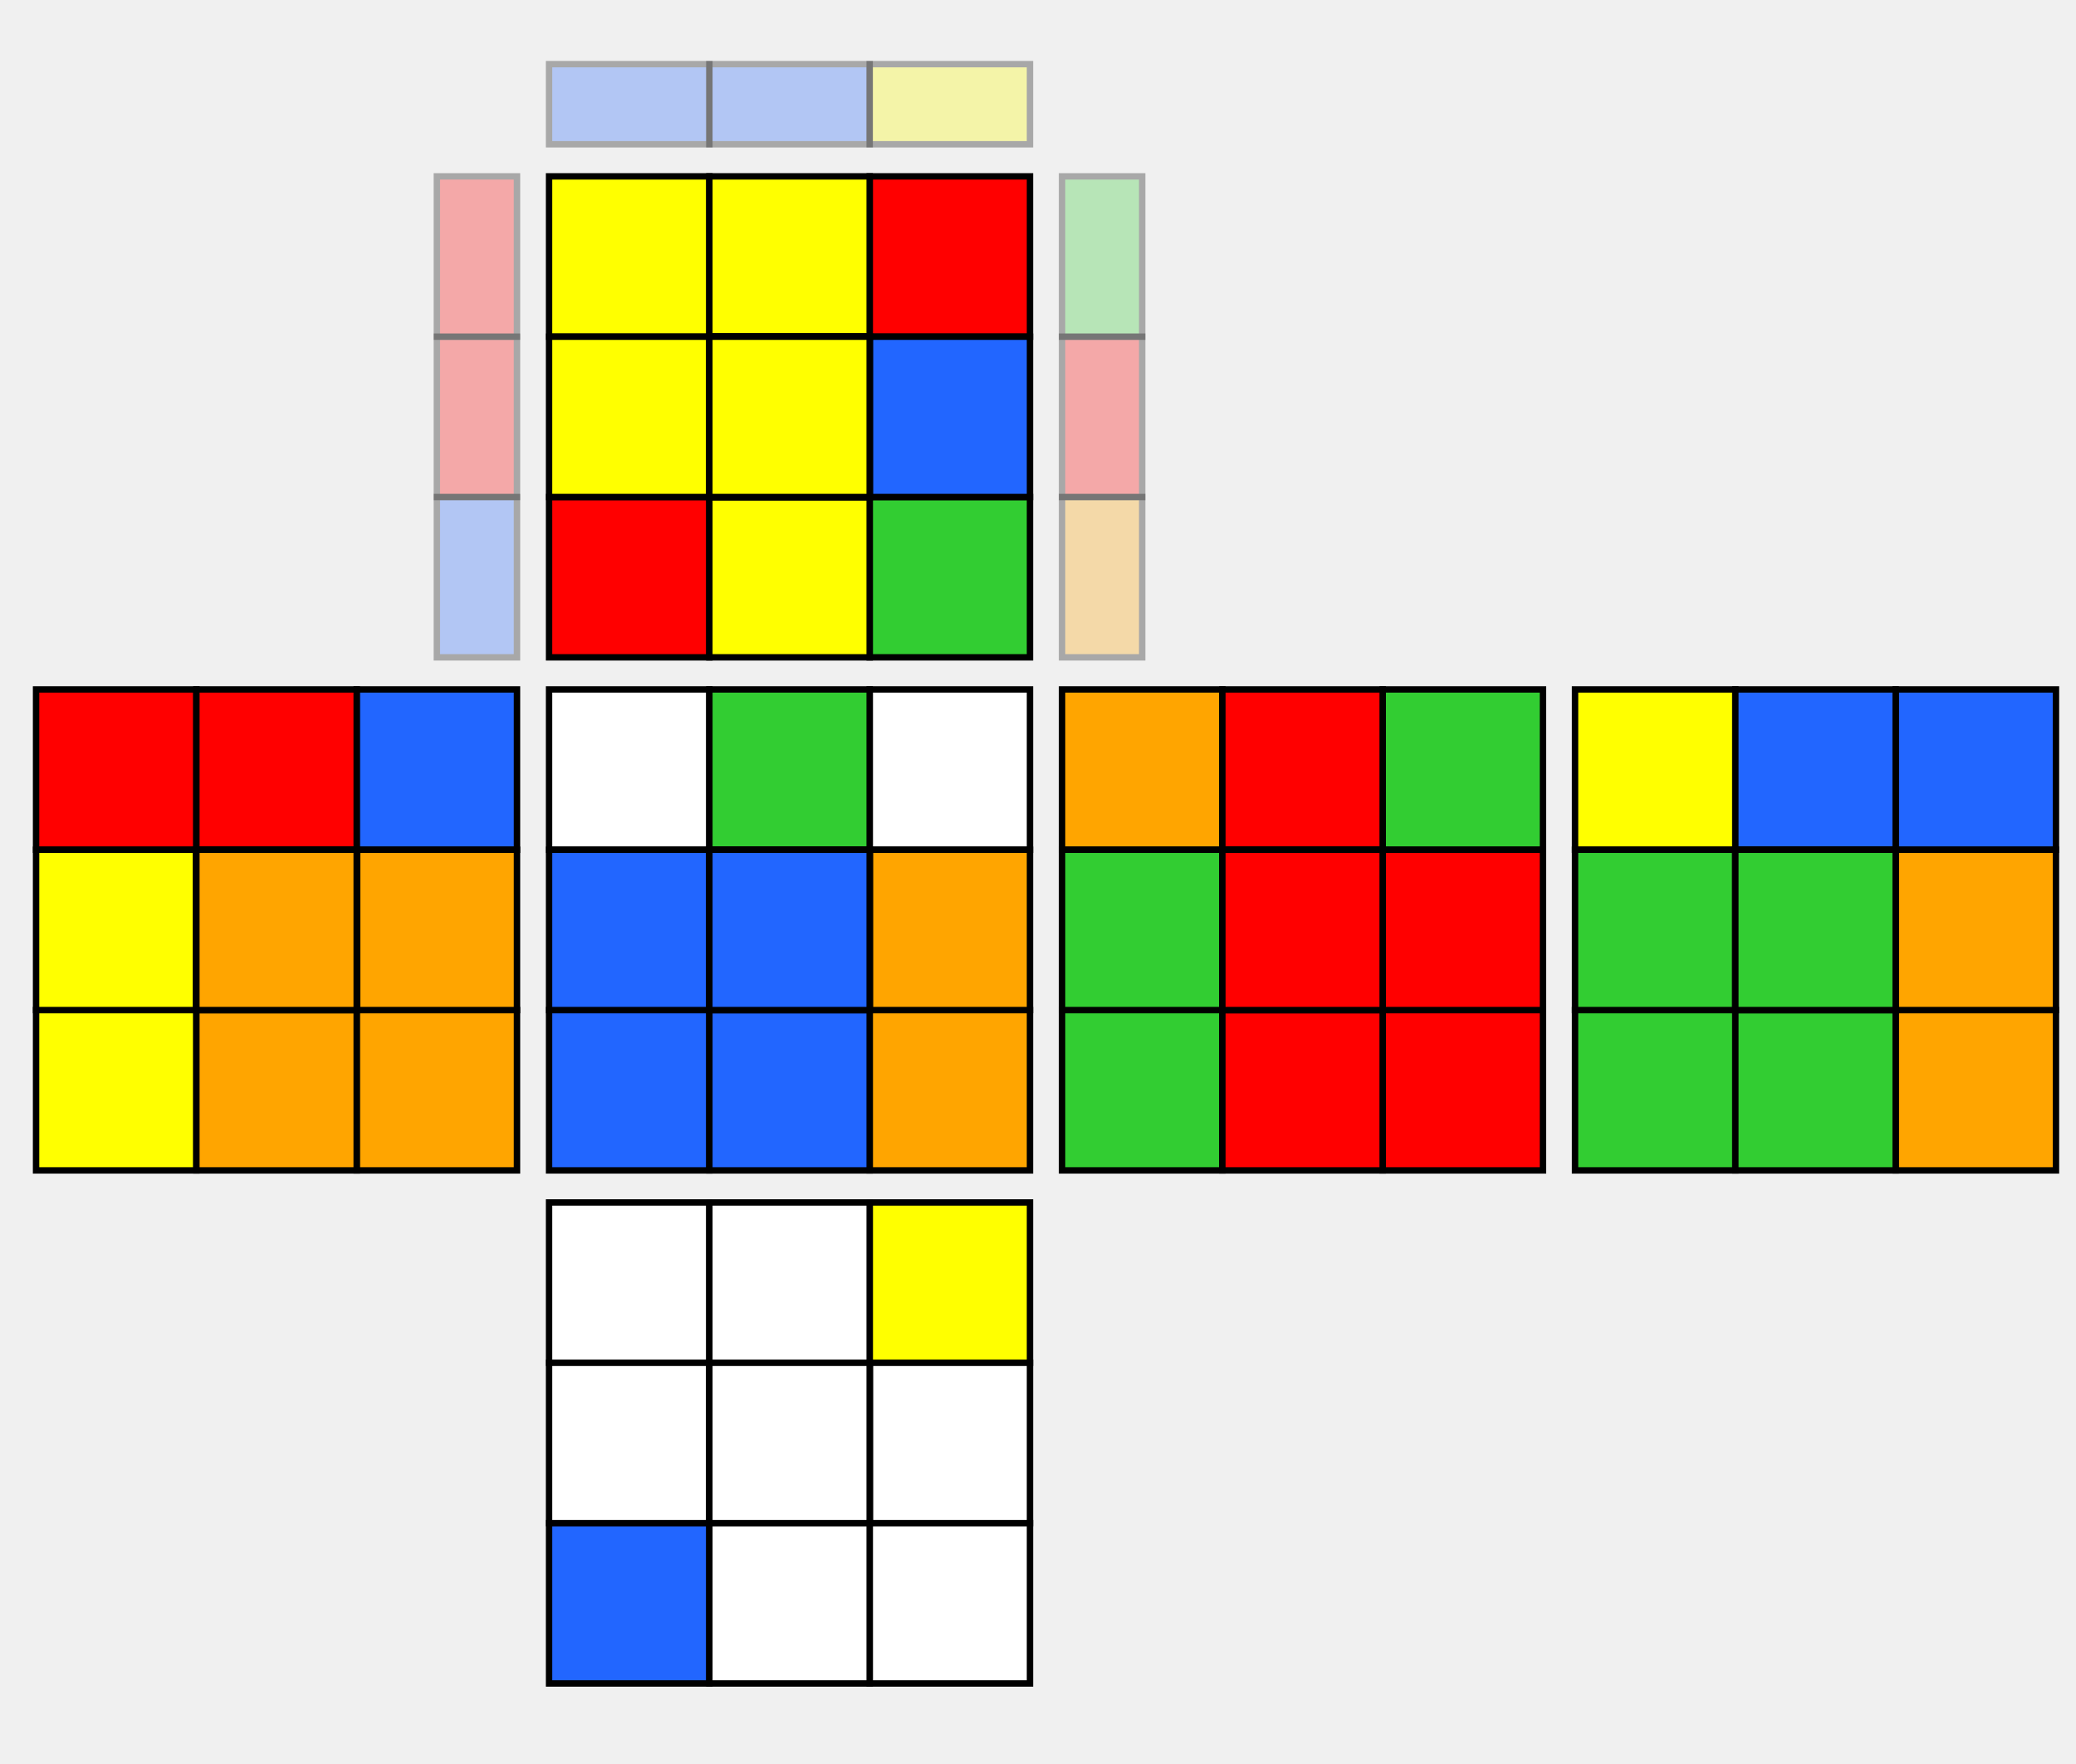
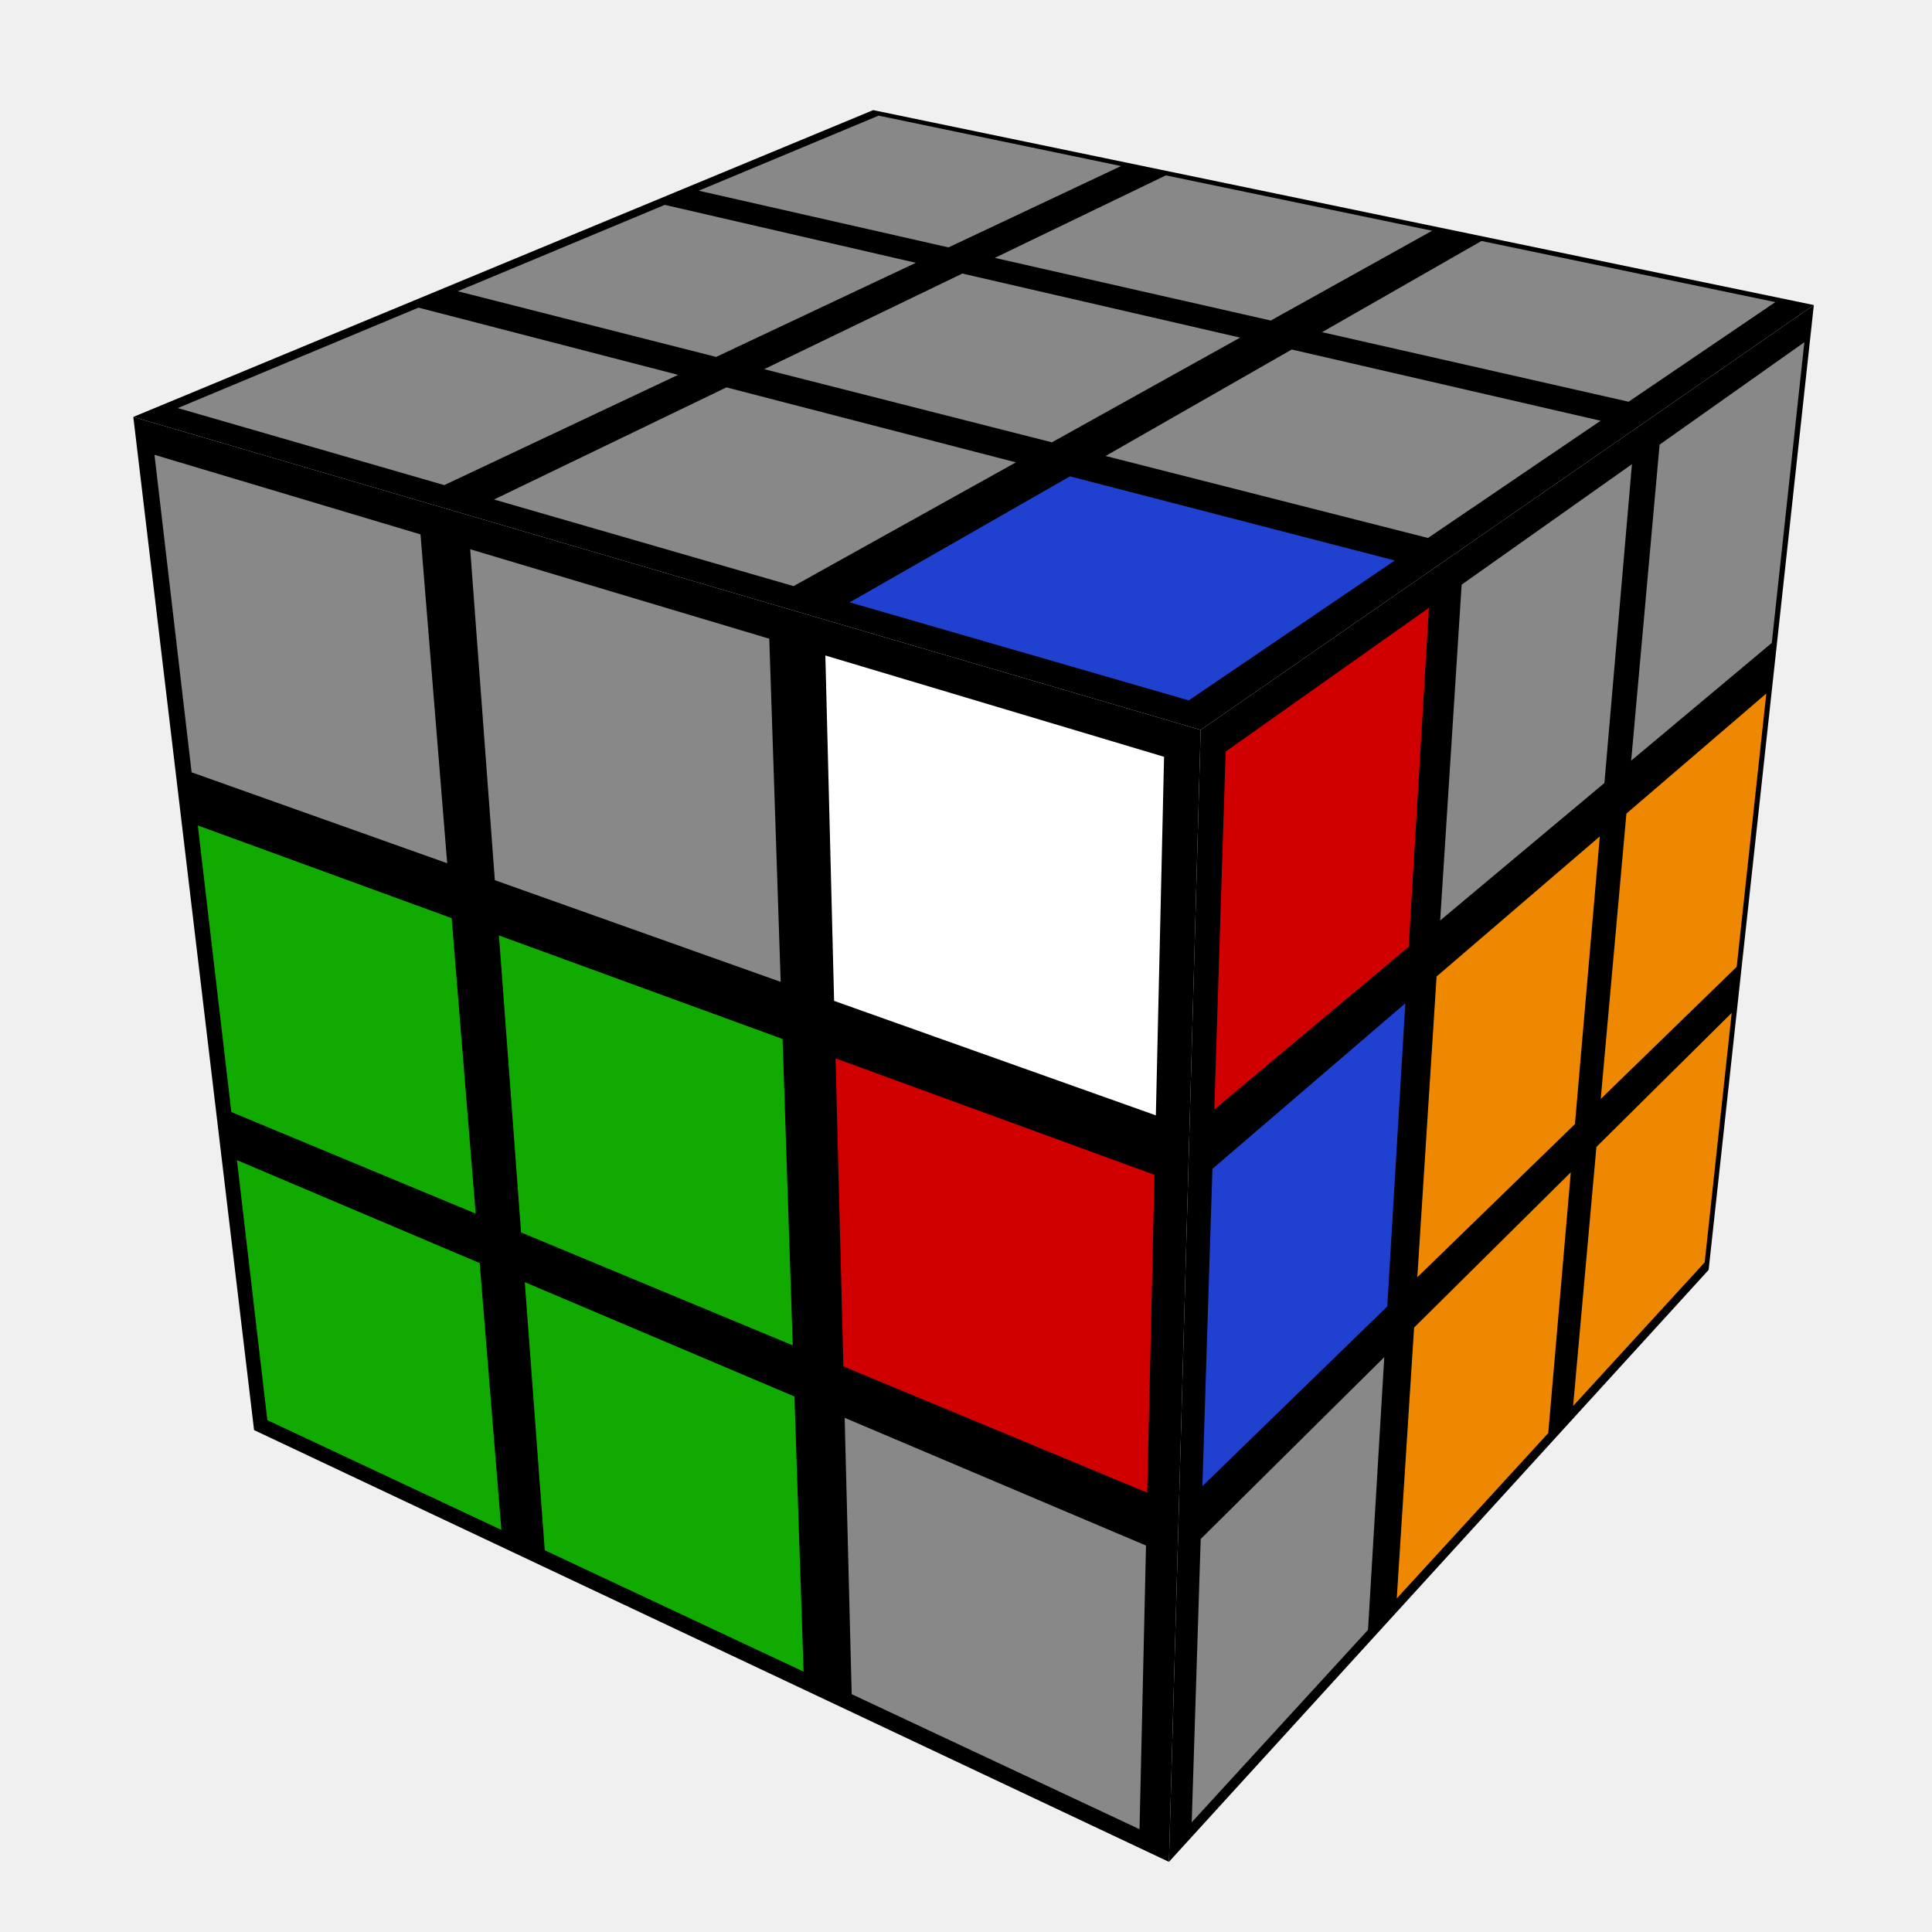
- <svg xmlns="http://www.w3.org/2000/svg" version="1.1" viewBox="0 0 518 440" preserveAspectRatio="xMidYMid meet" style="max-width: 100%; max-height: 100%;">
-   <defs>
-     <radialGradient id="grad-svg17-EDGES-l0-o0" r="70.711%">
-       <stop offset="100%" stop-color="yellow" stop-opacity="1" />
-       <stop offset="100%" stop-color="black" stop-opacity="1" />
-       <stop offset="100%" stop-color="black" stop-opacity="1" />
-       <stop offset="100%" stop-color="white" stop-opacity="1" />
-     </radialGradient>
-     <radialGradient id="grad-svg17-EDGES-l0-o1" r="70.711%">
-       <stop offset="100%" stop-color="limegreen" stop-opacity="1" />
-       <stop offset="100%" stop-color="black" stop-opacity="1" />
-       <stop offset="100%" stop-color="black" stop-opacity="1" />
-       <stop offset="100%" stop-color="limegreen" stop-opacity="1" />
-     </radialGradient>
-     <radialGradient id="grad-svg17-EDGES-l1-o0" r="70.711%">
-       <stop offset="100%" stop-color="rgb(34, 102, 255)" stop-opacity="1" />
-       <stop offset="100%" stop-color="black" stop-opacity="1" />
-       <stop offset="100%" stop-color="black" stop-opacity="1" />
-       <stop offset="100%" stop-color="white" stop-opacity="1" />
-     </radialGradient>
-     <radialGradient id="grad-svg17-EDGES-l1-o1" r="70.711%">
-       <stop offset="100%" stop-color="red" stop-opacity="1" />
-       <stop offset="100%" stop-color="black" stop-opacity="1" />
-       <stop offset="100%" stop-color="black" stop-opacity="1" />
-       <stop offset="100%" stop-color="red" stop-opacity="1" />
-     </radialGradient>
-     <radialGradient id="grad-svg17-EDGES-l2-o0" r="70.711%">
-       <stop offset="100%" stop-color="yellow" stop-opacity="1" />
-       <stop offset="100%" stop-color="black" stop-opacity="1" />
-       <stop offset="100%" stop-color="black" stop-opacity="1" />
-       <stop offset="100%" stop-color="white" stop-opacity="1" />
-     </radialGradient>
-     <radialGradient id="grad-svg17-EDGES-l2-o1" r="70.711%">
-       <stop offset="100%" stop-color="rgb(34, 102, 255)" stop-opacity="1" />
-       <stop offset="100%" stop-color="black" stop-opacity="1" />
-       <stop offset="100%" stop-color="black" stop-opacity="1" />
-       <stop offset="100%" stop-color="rgb(34, 102, 255)" stop-opacity="1" />
-     </radialGradient>
-     <radialGradient id="grad-svg17-EDGES-l3-o0" r="70.711%">
-       <stop offset="100%" stop-color="yellow" stop-opacity="1" />
-       <stop offset="100%" stop-color="black" stop-opacity="1" />
-       <stop offset="100%" stop-color="black" stop-opacity="1" />
-       <stop offset="100%" stop-color="white" stop-opacity="1" />
-     </radialGradient>
-     <radialGradient id="grad-svg17-EDGES-l3-o1" r="70.711%">
-       <stop offset="100%" stop-color="red" stop-opacity="1" />
-       <stop offset="100%" stop-color="black" stop-opacity="1" />
-       <stop offset="100%" stop-color="black" stop-opacity="1" />
-       <stop offset="100%" stop-color="orange" stop-opacity="1" />
-     </radialGradient>
-     <radialGradient id="grad-svg17-EDGES-l4-o0" r="70.711%">
-       <stop offset="100%" stop-color="white" stop-opacity="1" />
-       <stop offset="100%" stop-color="black" stop-opacity="1" />
-       <stop offset="100%" stop-color="black" stop-opacity="1" />
-       <stop offset="100%" stop-color="yellow" stop-opacity="1" />
-     </radialGradient>
-     <radialGradient id="grad-svg17-EDGES-l4-o1" r="70.711%">
-       <stop offset="100%" stop-color="rgb(34, 102, 255)" stop-opacity="1" />
-       <stop offset="100%" stop-color="black" stop-opacity="1" />
-       <stop offset="100%" stop-color="black" stop-opacity="1" />
-       <stop offset="100%" stop-color="limegreen" stop-opacity="1" />
-     </radialGradient>
-     <radialGradient id="grad-svg17-EDGES-l5-o0" r="70.711%">
-       <stop offset="100%" stop-color="white" stop-opacity="1" />
-       <stop offset="100%" stop-color="black" stop-opacity="1" />
-       <stop offset="100%" stop-color="black" stop-opacity="1" />
-       <stop offset="100%" stop-color="yellow" stop-opacity="1" />
-     </radialGradient>
-     <radialGradient id="grad-svg17-EDGES-l5-o1" r="70.711%">
-       <stop offset="100%" stop-color="red" stop-opacity="1" />
-       <stop offset="100%" stop-color="black" stop-opacity="1" />
-       <stop offset="100%" stop-color="black" stop-opacity="1" />
-       <stop offset="100%" stop-color="red" stop-opacity="1" />
-     </radialGradient>
-     <radialGradient id="grad-svg17-EDGES-l6-o0" r="70.711%">
-       <stop offset="100%" stop-color="white" stop-opacity="1" />
-       <stop offset="100%" stop-color="black" stop-opacity="1" />
-       <stop offset="100%" stop-color="black" stop-opacity="1" />
-       <stop offset="100%" stop-color="yellow" stop-opacity="1" />
-     </radialGradient>
-     <radialGradient id="grad-svg17-EDGES-l6-o1" r="70.711%">
-       <stop offset="100%" stop-color="limegreen" stop-opacity="1" />
-       <stop offset="100%" stop-color="black" stop-opacity="1" />
-       <stop offset="100%" stop-color="black" stop-opacity="1" />
-       <stop offset="100%" stop-color="rgb(34, 102, 255)" stop-opacity="1" />
-     </radialGradient>
-     <radialGradient id="grad-svg17-EDGES-l7-o0" r="70.711%">
-       <stop offset="100%" stop-color="white" stop-opacity="1" />
-       <stop offset="100%" stop-color="black" stop-opacity="1" />
-       <stop offset="100%" stop-color="black" stop-opacity="1" />
-       <stop offset="100%" stop-color="yellow" stop-opacity="1" />
-     </radialGradient>
-     <radialGradient id="grad-svg17-EDGES-l7-o1" r="70.711%">
-       <stop offset="100%" stop-color="orange" stop-opacity="1" />
-       <stop offset="100%" stop-color="black" stop-opacity="1" />
-       <stop offset="100%" stop-color="black" stop-opacity="1" />
-       <stop offset="100%" stop-color="orange" stop-opacity="1" />
-     </radialGradient>
-     <radialGradient id="grad-svg17-EDGES-l8-o0" r="70.711%">
-       <stop offset="100%" stop-color="orange" stop-opacity="1" />
-       <stop offset="100%" stop-color="black" stop-opacity="1" />
-       <stop offset="100%" stop-color="black" stop-opacity="1" />
-       <stop offset="100%" stop-color="limegreen" stop-opacity="1" />
-     </radialGradient>
-     <radialGradient id="grad-svg17-EDGES-l8-o1" r="70.711%">
-       <stop offset="100%" stop-color="limegreen" stop-opacity="1" />
-       <stop offset="100%" stop-color="black" stop-opacity="1" />
-       <stop offset="100%" stop-color="black" stop-opacity="1" />
-       <stop offset="100%" stop-color="red" stop-opacity="1" />
-     </radialGradient>
-     <radialGradient id="grad-svg17-EDGES-l9-o0" r="70.711%">
-       <stop offset="100%" stop-color="rgb(34, 102, 255)" stop-opacity="1" />
-       <stop offset="100%" stop-color="black" stop-opacity="1" />
-       <stop offset="100%" stop-color="black" stop-opacity="1" />
-       <stop offset="100%" stop-color="limegreen" stop-opacity="1" />
-     </radialGradient>
-     <radialGradient id="grad-svg17-EDGES-l9-o1" r="70.711%">
-       <stop offset="100%" stop-color="orange" stop-opacity="1" />
-       <stop offset="100%" stop-color="black" stop-opacity="1" />
-       <stop offset="100%" stop-color="black" stop-opacity="1" />
-       <stop offset="100%" stop-color="orange" stop-opacity="1" />
-     </radialGradient>
-     <radialGradient id="grad-svg17-EDGES-l10-o0" r="70.711%">
-       <stop offset="100%" stop-color="limegreen" stop-opacity="1" />
-       <stop offset="100%" stop-color="black" stop-opacity="1" />
-       <stop offset="100%" stop-color="black" stop-opacity="1" />
-       <stop offset="100%" stop-color="rgb(34, 102, 255)" stop-opacity="1" />
-     </radialGradient>
-     <radialGradient id="grad-svg17-EDGES-l10-o1" r="70.711%">
-       <stop offset="100%" stop-color="red" stop-opacity="1" />
-       <stop offset="100%" stop-color="black" stop-opacity="1" />
-       <stop offset="100%" stop-color="black" stop-opacity="1" />
-       <stop offset="100%" stop-color="red" stop-opacity="1" />
-     </radialGradient>
-     <radialGradient id="grad-svg17-EDGES-l11-o0" r="70.711%">
-       <stop offset="100%" stop-color="orange" stop-opacity="1" />
-       <stop offset="100%" stop-color="black" stop-opacity="1" />
-       <stop offset="100%" stop-color="black" stop-opacity="1" />
-       <stop offset="100%" stop-color="rgb(34, 102, 255)" stop-opacity="1" />
-     </radialGradient>
-     <radialGradient id="grad-svg17-EDGES-l11-o1" r="70.711%">
-       <stop offset="100%" stop-color="yellow" stop-opacity="1" />
-       <stop offset="100%" stop-color="black" stop-opacity="1" />
-       <stop offset="100%" stop-color="black" stop-opacity="1" />
-       <stop offset="100%" stop-color="orange" stop-opacity="1" />
-     </radialGradient>
-     <radialGradient id="grad-svg17-CORNERS-l0-o0" r="70.711%">
-       <stop offset="100%" stop-color="limegreen" stop-opacity="1" />
-       <stop offset="100%" stop-color="black" stop-opacity="1" />
-       <stop offset="100%" stop-color="black" stop-opacity="1" />
-       <stop offset="100%" stop-color="white" stop-opacity="1" />
-     </radialGradient>
-     <radialGradient id="grad-svg17-CORNERS-l0-o1" r="70.711%">
-       <stop offset="100%" stop-color="orange" stop-opacity="1" />
-       <stop offset="100%" stop-color="black" stop-opacity="1" />
-       <stop offset="100%" stop-color="black" stop-opacity="1" />
-       <stop offset="100%" stop-color="red" stop-opacity="1" />
-     </radialGradient>
-     <radialGradient id="grad-svg17-CORNERS-l0-o2" r="70.711%">
-       <stop offset="100%" stop-color="white" stop-opacity="1" />
-       <stop offset="100%" stop-color="black" stop-opacity="1" />
-       <stop offset="100%" stop-color="black" stop-opacity="1" />
-       <stop offset="100%" stop-color="limegreen" stop-opacity="1" />
-     </radialGradient>
-     <radialGradient id="grad-svg17-CORNERS-l1-o0" r="70.711%">
-       <stop offset="100%" stop-color="red" stop-opacity="1" />
-       <stop offset="100%" stop-color="black" stop-opacity="1" />
-       <stop offset="100%" stop-color="black" stop-opacity="1" />
-       <stop offset="100%" stop-color="white" stop-opacity="1" />
-     </radialGradient>
-     <radialGradient id="grad-svg17-CORNERS-l1-o1" r="70.711%">
-       <stop offset="100%" stop-color="yellow" stop-opacity="1" />
-       <stop offset="100%" stop-color="black" stop-opacity="1" />
-       <stop offset="100%" stop-color="black" stop-opacity="1" />
-       <stop offset="100%" stop-color="rgb(34, 102, 255)" stop-opacity="1" />
-     </radialGradient>
-     <radialGradient id="grad-svg17-CORNERS-l1-o2" r="70.711%">
-       <stop offset="100%" stop-color="limegreen" stop-opacity="1" />
-       <stop offset="100%" stop-color="black" stop-opacity="1" />
-       <stop offset="100%" stop-color="black" stop-opacity="1" />
-       <stop offset="100%" stop-color="red" stop-opacity="1" />
-     </radialGradient>
-     <radialGradient id="grad-svg17-CORNERS-l2-o0" r="70.711%">
-       <stop offset="100%" stop-color="yellow" stop-opacity="1" />
-       <stop offset="100%" stop-color="black" stop-opacity="1" />
-       <stop offset="100%" stop-color="black" stop-opacity="1" />
-       <stop offset="100%" stop-color="white" stop-opacity="1" />
-     </radialGradient>
-     <radialGradient id="grad-svg17-CORNERS-l2-o1" r="70.711%">
-       <stop offset="100%" stop-color="red" stop-opacity="1" />
-       <stop offset="100%" stop-color="black" stop-opacity="1" />
-       <stop offset="100%" stop-color="black" stop-opacity="1" />
-       <stop offset="100%" stop-color="orange" stop-opacity="1" />
-     </radialGradient>
-     <radialGradient id="grad-svg17-CORNERS-l2-o2" r="70.711%">
-       <stop offset="100%" stop-color="rgb(34, 102, 255)" stop-opacity="1" />
-       <stop offset="100%" stop-color="black" stop-opacity="1" />
-       <stop offset="100%" stop-color="black" stop-opacity="1" />
-       <stop offset="100%" stop-color="rgb(34, 102, 255)" stop-opacity="1" />
-     </radialGradient>
-     <radialGradient id="grad-svg17-CORNERS-l3-o0" r="70.711%">
-       <stop offset="100%" stop-color="red" stop-opacity="1" />
-       <stop offset="100%" stop-color="black" stop-opacity="1" />
-       <stop offset="100%" stop-color="black" stop-opacity="1" />
-       <stop offset="100%" stop-color="white" stop-opacity="1" />
-     </radialGradient>
-     <radialGradient id="grad-svg17-CORNERS-l3-o1" r="70.711%">
-       <stop offset="100%" stop-color="white" stop-opacity="1" />
-       <stop offset="100%" stop-color="black" stop-opacity="1" />
-       <stop offset="100%" stop-color="black" stop-opacity="1" />
-       <stop offset="100%" stop-color="limegreen" stop-opacity="1" />
-     </radialGradient>
-     <radialGradient id="grad-svg17-CORNERS-l3-o2" r="70.711%">
-       <stop offset="100%" stop-color="rgb(34, 102, 255)" stop-opacity="1" />
-       <stop offset="100%" stop-color="black" stop-opacity="1" />
-       <stop offset="100%" stop-color="black" stop-opacity="1" />
-       <stop offset="100%" stop-color="orange" stop-opacity="1" />
-     </radialGradient>
-     <radialGradient id="grad-svg17-CORNERS-l4-o0" r="70.711%">
-       <stop offset="100%" stop-color="yellow" stop-opacity="1" />
-       <stop offset="100%" stop-color="black" stop-opacity="1" />
-       <stop offset="100%" stop-color="black" stop-opacity="1" />
-       <stop offset="100%" stop-color="yellow" stop-opacity="1" />
-     </radialGradient>
-     <radialGradient id="grad-svg17-CORNERS-l4-o1" r="70.711%">
-       <stop offset="100%" stop-color="orange" stop-opacity="1" />
-       <stop offset="100%" stop-color="black" stop-opacity="1" />
-       <stop offset="100%" stop-color="black" stop-opacity="1" />
-       <stop offset="100%" stop-color="limegreen" stop-opacity="1" />
-     </radialGradient>
-     <radialGradient id="grad-svg17-CORNERS-l4-o2" r="70.711%">
-       <stop offset="100%" stop-color="limegreen" stop-opacity="1" />
-       <stop offset="100%" stop-color="black" stop-opacity="1" />
-       <stop offset="100%" stop-color="black" stop-opacity="1" />
-       <stop offset="100%" stop-color="red" stop-opacity="1" />
-     </radialGradient>
-     <radialGradient id="grad-svg17-CORNERS-l5-o0" r="70.711%">
-       <stop offset="100%" stop-color="white" stop-opacity="1" />
-       <stop offset="100%" stop-color="black" stop-opacity="1" />
-       <stop offset="100%" stop-color="black" stop-opacity="1" />
-       <stop offset="100%" stop-color="yellow" stop-opacity="1" />
-     </radialGradient>
-     <radialGradient id="grad-svg17-CORNERS-l5-o1" r="70.711%">
-       <stop offset="100%" stop-color="orange" stop-opacity="1" />
-       <stop offset="100%" stop-color="black" stop-opacity="1" />
-       <stop offset="100%" stop-color="black" stop-opacity="1" />
-       <stop offset="100%" stop-color="orange" stop-opacity="1" />
-     </radialGradient>
-     <radialGradient id="grad-svg17-CORNERS-l5-o2" r="70.711%">
-       <stop offset="100%" stop-color="rgb(34, 102, 255)" stop-opacity="1" />
-       <stop offset="100%" stop-color="black" stop-opacity="1" />
-       <stop offset="100%" stop-color="black" stop-opacity="1" />
-       <stop offset="100%" stop-color="limegreen" stop-opacity="1" />
-     </radialGradient>
-     <radialGradient id="grad-svg17-CORNERS-l6-o0" r="70.711%">
-       <stop offset="100%" stop-color="rgb(34, 102, 255)" stop-opacity="1" />
-       <stop offset="100%" stop-color="black" stop-opacity="1" />
-       <stop offset="100%" stop-color="black" stop-opacity="1" />
-       <stop offset="100%" stop-color="yellow" stop-opacity="1" />
-     </radialGradient>
-     <radialGradient id="grad-svg17-CORNERS-l6-o1" r="70.711%">
-       <stop offset="100%" stop-color="orange" stop-opacity="1" />
-       <stop offset="100%" stop-color="black" stop-opacity="1" />
-       <stop offset="100%" stop-color="black" stop-opacity="1" />
-       <stop offset="100%" stop-color="rgb(34, 102, 255)" stop-opacity="1" />
-     </radialGradient>
-     <radialGradient id="grad-svg17-CORNERS-l6-o2" r="70.711%">
-       <stop offset="100%" stop-color="yellow" stop-opacity="1" />
-       <stop offset="100%" stop-color="black" stop-opacity="1" />
-       <stop offset="100%" stop-color="black" stop-opacity="1" />
-       <stop offset="100%" stop-color="orange" stop-opacity="1" />
-     </radialGradient>
-     <radialGradient id="grad-svg17-CORNERS-l7-o0" r="70.711%">
-       <stop offset="100%" stop-color="white" stop-opacity="1" />
-       <stop offset="100%" stop-color="black" stop-opacity="1" />
-       <stop offset="100%" stop-color="black" stop-opacity="1" />
-       <stop offset="100%" stop-color="yellow" stop-opacity="1" />
-     </radialGradient>
-     <radialGradient id="grad-svg17-CORNERS-l7-o1" r="70.711%">
-       <stop offset="100%" stop-color="red" stop-opacity="1" />
-       <stop offset="100%" stop-color="black" stop-opacity="1" />
-       <stop offset="100%" stop-color="black" stop-opacity="1" />
-       <stop offset="100%" stop-color="red" stop-opacity="1" />
-     </radialGradient>
-     <radialGradient id="grad-svg17-CORNERS-l7-o2" r="70.711%">
-       <stop offset="100%" stop-color="limegreen" stop-opacity="1" />
-       <stop offset="100%" stop-color="black" stop-opacity="1" />
-       <stop offset="100%" stop-color="black" stop-opacity="1" />
-       <stop offset="100%" stop-color="rgb(34, 102, 255)" stop-opacity="1" />
-     </radialGradient>
-     <radialGradient id="grad-svg17-CENTERS-l0-o0" r="70.711%">
-       <stop offset="100%" stop-color="yellow" stop-opacity="1" />
-       <stop offset="100%" stop-color="black" stop-opacity="1" />
-       <stop offset="100%" stop-color="black" stop-opacity="1" />
-       <stop offset="100%" stop-color="white" stop-opacity="1" />
-     </radialGradient>
-     <radialGradient id="grad-svg17-CENTERS-l0-o1" r="70.711%">
-       <stop offset="100%" stop-color="yellow" stop-opacity="1" />
-       <stop offset="100%" stop-color="black" stop-opacity="1" />
-       <stop offset="100%" stop-color="black" stop-opacity="1" />
-       <stop offset="100%" stop-color="white" stop-opacity="1" />
-     </radialGradient>
-     <radialGradient id="grad-svg17-CENTERS-l0-o2" r="70.711%">
-       <stop offset="100%" stop-color="yellow" stop-opacity="1" />
-       <stop offset="100%" stop-color="black" stop-opacity="1" />
-       <stop offset="100%" stop-color="black" stop-opacity="1" />
-       <stop offset="100%" stop-color="white" stop-opacity="1" />
-     </radialGradient>
-     <radialGradient id="grad-svg17-CENTERS-l0-o3" r="70.711%">
-       <stop offset="100%" stop-color="yellow" stop-opacity="1" />
-       <stop offset="100%" stop-color="black" stop-opacity="1" />
-       <stop offset="100%" stop-color="black" stop-opacity="1" />
-       <stop offset="100%" stop-color="white" stop-opacity="1" />
-     </radialGradient>
-     <radialGradient id="grad-svg17-CENTERS-l1-o0" r="70.711%">
-       <stop offset="100%" stop-color="orange" stop-opacity="1" />
-       <stop offset="100%" stop-color="black" stop-opacity="1" />
-       <stop offset="100%" stop-color="black" stop-opacity="1" />
-       <stop offset="100%" stop-color="orange" stop-opacity="1" />
-     </radialGradient>
-     <radialGradient id="grad-svg17-CENTERS-l1-o1" r="70.711%">
-       <stop offset="100%" stop-color="orange" stop-opacity="1" />
-       <stop offset="100%" stop-color="black" stop-opacity="1" />
-       <stop offset="100%" stop-color="black" stop-opacity="1" />
-       <stop offset="100%" stop-color="orange" stop-opacity="1" />
-     </radialGradient>
-     <radialGradient id="grad-svg17-CENTERS-l1-o2" r="70.711%">
-       <stop offset="100%" stop-color="orange" stop-opacity="1" />
-       <stop offset="100%" stop-color="black" stop-opacity="1" />
-       <stop offset="100%" stop-color="black" stop-opacity="1" />
-       <stop offset="100%" stop-color="orange" stop-opacity="1" />
-     </radialGradient>
-     <radialGradient id="grad-svg17-CENTERS-l1-o3" r="70.711%">
-       <stop offset="100%" stop-color="orange" stop-opacity="1" />
-       <stop offset="100%" stop-color="black" stop-opacity="1" />
-       <stop offset="100%" stop-color="black" stop-opacity="1" />
-       <stop offset="100%" stop-color="orange" stop-opacity="1" />
-     </radialGradient>
-     <radialGradient id="grad-svg17-CENTERS-l2-o0" r="70.711%">
-       <stop offset="100%" stop-color="rgb(34, 102, 255)" stop-opacity="1" />
-       <stop offset="100%" stop-color="black" stop-opacity="1" />
-       <stop offset="100%" stop-color="black" stop-opacity="1" />
-       <stop offset="100%" stop-color="limegreen" stop-opacity="1" />
-     </radialGradient>
-     <radialGradient id="grad-svg17-CENTERS-l2-o1" r="70.711%">
-       <stop offset="100%" stop-color="rgb(34, 102, 255)" stop-opacity="1" />
-       <stop offset="100%" stop-color="black" stop-opacity="1" />
-       <stop offset="100%" stop-color="black" stop-opacity="1" />
-       <stop offset="100%" stop-color="limegreen" stop-opacity="1" />
-     </radialGradient>
-     <radialGradient id="grad-svg17-CENTERS-l2-o2" r="70.711%">
-       <stop offset="100%" stop-color="rgb(34, 102, 255)" stop-opacity="1" />
-       <stop offset="100%" stop-color="black" stop-opacity="1" />
-       <stop offset="100%" stop-color="black" stop-opacity="1" />
-       <stop offset="100%" stop-color="limegreen" stop-opacity="1" />
-     </radialGradient>
-     <radialGradient id="grad-svg17-CENTERS-l2-o3" r="70.711%">
-       <stop offset="100%" stop-color="rgb(34, 102, 255)" stop-opacity="1" />
-       <stop offset="100%" stop-color="black" stop-opacity="1" />
-       <stop offset="100%" stop-color="black" stop-opacity="1" />
-       <stop offset="100%" stop-color="limegreen" stop-opacity="1" />
-     </radialGradient>
-     <radialGradient id="grad-svg17-CENTERS-l3-o0" r="70.711%">
-       <stop offset="100%" stop-color="red" stop-opacity="1" />
-       <stop offset="100%" stop-color="black" stop-opacity="1" />
-       <stop offset="100%" stop-color="black" stop-opacity="1" />
-       <stop offset="100%" stop-color="red" stop-opacity="1" />
-     </radialGradient>
-     <radialGradient id="grad-svg17-CENTERS-l3-o1" r="70.711%">
-       <stop offset="100%" stop-color="red" stop-opacity="1" />
-       <stop offset="100%" stop-color="black" stop-opacity="1" />
-       <stop offset="100%" stop-color="black" stop-opacity="1" />
-       <stop offset="100%" stop-color="red" stop-opacity="1" />
-     </radialGradient>
-     <radialGradient id="grad-svg17-CENTERS-l3-o2" r="70.711%">
-       <stop offset="100%" stop-color="red" stop-opacity="1" />
-       <stop offset="100%" stop-color="black" stop-opacity="1" />
-       <stop offset="100%" stop-color="black" stop-opacity="1" />
-       <stop offset="100%" stop-color="red" stop-opacity="1" />
-     </radialGradient>
-     <radialGradient id="grad-svg17-CENTERS-l3-o3" r="70.711%">
-       <stop offset="100%" stop-color="red" stop-opacity="1" />
-       <stop offset="100%" stop-color="black" stop-opacity="1" />
-       <stop offset="100%" stop-color="black" stop-opacity="1" />
-       <stop offset="100%" stop-color="red" stop-opacity="1" />
-     </radialGradient>
-     <radialGradient id="grad-svg17-CENTERS-l4-o0" r="70.711%">
-       <stop offset="100%" stop-color="limegreen" stop-opacity="1" />
-       <stop offset="100%" stop-color="black" stop-opacity="1" />
-       <stop offset="100%" stop-color="black" stop-opacity="1" />
-       <stop offset="100%" stop-color="rgb(34, 102, 255)" stop-opacity="1" />
-     </radialGradient>
-     <radialGradient id="grad-svg17-CENTERS-l4-o1" r="70.711%">
-       <stop offset="100%" stop-color="limegreen" stop-opacity="1" />
-       <stop offset="100%" stop-color="black" stop-opacity="1" />
-       <stop offset="100%" stop-color="black" stop-opacity="1" />
-       <stop offset="100%" stop-color="rgb(34, 102, 255)" stop-opacity="1" />
-     </radialGradient>
-     <radialGradient id="grad-svg17-CENTERS-l4-o2" r="70.711%">
-       <stop offset="100%" stop-color="limegreen" stop-opacity="1" />
-       <stop offset="100%" stop-color="black" stop-opacity="1" />
-       <stop offset="100%" stop-color="black" stop-opacity="1" />
-       <stop offset="100%" stop-color="rgb(34, 102, 255)" stop-opacity="1" />
-     </radialGradient>
-     <radialGradient id="grad-svg17-CENTERS-l4-o3" r="70.711%">
-       <stop offset="100%" stop-color="limegreen" stop-opacity="1" />
-       <stop offset="100%" stop-color="black" stop-opacity="1" />
-       <stop offset="100%" stop-color="black" stop-opacity="1" />
-       <stop offset="100%" stop-color="rgb(34, 102, 255)" stop-opacity="1" />
-     </radialGradient>
-     <radialGradient id="grad-svg17-CENTERS-l5-o0" r="70.711%">
-       <stop offset="100%" stop-color="white" stop-opacity="1" />
-       <stop offset="100%" stop-color="black" stop-opacity="1" />
-       <stop offset="100%" stop-color="black" stop-opacity="1" />
-       <stop offset="100%" stop-color="yellow" stop-opacity="1" />
-     </radialGradient>
-     <radialGradient id="grad-svg17-CENTERS-l5-o1" r="70.711%">
-       <stop offset="100%" stop-color="white" stop-opacity="1" />
-       <stop offset="100%" stop-color="black" stop-opacity="1" />
-       <stop offset="100%" stop-color="black" stop-opacity="1" />
-       <stop offset="100%" stop-color="yellow" stop-opacity="1" />
-     </radialGradient>
-     <radialGradient id="grad-svg17-CENTERS-l5-o2" r="70.711%">
-       <stop offset="100%" stop-color="white" stop-opacity="1" />
-       <stop offset="100%" stop-color="black" stop-opacity="1" />
-       <stop offset="100%" stop-color="black" stop-opacity="1" />
-       <stop offset="100%" stop-color="yellow" stop-opacity="1" />
-     </radialGradient>
-     <radialGradient id="grad-svg17-CENTERS-l5-o3" r="70.711%">
-       <stop offset="100%" stop-color="white" stop-opacity="1" />
-       <stop offset="100%" stop-color="black" stop-opacity="1" />
-       <stop offset="100%" stop-color="black" stop-opacity="1" />
-       <stop offset="100%" stop-color="yellow" stop-opacity="1" />
-     </radialGradient>
-   </defs>
-   <defs>
-     <g id="sticker">
-       <rect x="0" y="0" width="1" height="1" stroke="black" stroke-width="0.04px" />
-     </g>
-     <g id="sticker-thin-v">
-       <rect x="0" y="0" width="0.5" height="1" stroke="black" stroke-width="0.04px" style="opacity: 0.3;" />
-     </g>
-     <g id="sticker-thin-h">
-       <rect x="0" y="0" width="1" height="0.5" stroke="black" stroke-width="0.04px" style="opacity: 0.3;" />
-     </g>
-   </defs>
-   <g id="puzzle" transform="translate(5,40) scale(40)">
-     <g class="hint-facelet">
-       <use data-copy-id="CORNERS-l0-o1" href="#sticker-thin-v" transform="translate(6.5,2.1)" style="fill: url(#grad-svg17-CORNERS-l0-o1)" />
-       <use data-copy-id="EDGES-l1-o1" href="#sticker-thin-v" transform="translate(6.5,1.1)" style="fill: url(#grad-svg17-EDGES-l1-o1)" />
-       <use data-copy-id="CORNERS-l1-o2" href="#sticker-thin-v" transform="translate(6.5,0.1)" style="fill: url(#grad-svg17-CORNERS-l1-o2)" />
-       <use data-copy-id="CORNERS-l2-o2" href="#sticker-thin-h" transform="translate(3.3,-0.6)" style="fill: url(#grad-svg17-CORNERS-l2-o2)" />
-       <use data-copy-id="EDGES-l2-o1" href="#sticker-thin-h" transform="translate(4.3,-0.6)" style="fill: url(#grad-svg17-EDGES-l2-o1)" />
-       <use data-copy-id="CORNERS-l1-o1" href="#sticker-thin-h" transform="translate(5.3,-0.6)" style="fill: url(#grad-svg17-CORNERS-l1-o1)" />
-       <use data-copy-id="CORNERS-l3-o2" href="#sticker-thin-v" transform="translate(2.6,2.1)" style="fill: url(#grad-svg17-CORNERS-l3-o2)" />
-       <use data-copy-id="EDGES-l3-o1" href="#sticker-thin-v" transform="translate(2.6,1.1)" style="fill: url(#grad-svg17-EDGES-l3-o1)" />
-       <use data-copy-id="CORNERS-l2-o1" href="#sticker-thin-v" transform="translate(2.6,0.1)" style="fill: url(#grad-svg17-CORNERS-l2-o1)" />
-     </g>
-     <use id="CORNERS-l0-o0" href="#sticker" transform="translate(5.3,2.1)" style="fill: url(#grad-svg17-CORNERS-l0-o0)" />
-     <use id="CORNERS-l0-o1" href="#sticker" transform="translate(6.5,3.3)" style="fill: url(#grad-svg17-CORNERS-l0-o1)" />
-     <use id="CORNERS-l0-o2" href="#sticker" transform="translate(5.3,3.3)" style="fill: url(#grad-svg17-CORNERS-l0-o2)" />
-     <use id="CORNERS-l1-o0" href="#sticker" transform="translate(5.3,0.1)" style="fill: url(#grad-svg17-CORNERS-l1-o0)" />
-     <use id="CORNERS-l1-o1" href="#sticker" transform="translate(9.7,3.3)" style="fill: url(#grad-svg17-CORNERS-l1-o1)" />
-     <use id="CORNERS-l1-o2" href="#sticker" transform="translate(8.5,3.3)" style="fill: url(#grad-svg17-CORNERS-l1-o2)" />
-     <use id="CORNERS-l2-o0" href="#sticker" transform="translate(3.3,0.1)" style="fill: url(#grad-svg17-CORNERS-l2-o0)" />
-     <use id="CORNERS-l2-o1" href="#sticker" transform="translate(0.1,3.3)" style="fill: url(#grad-svg17-CORNERS-l2-o1)" />
-     <use id="CORNERS-l2-o2" href="#sticker" transform="translate(11.7,3.3)" style="fill: url(#grad-svg17-CORNERS-l2-o2)" />
-     <use id="CORNERS-l3-o0" href="#sticker" transform="translate(3.3,2.1)" style="fill: url(#grad-svg17-CORNERS-l3-o0)" />
-     <use id="CORNERS-l3-o1" href="#sticker" transform="translate(3.3,3.3)" style="fill: url(#grad-svg17-CORNERS-l3-o1)" />
-     <use id="CORNERS-l3-o2" href="#sticker" transform="translate(2.1,3.3)" style="fill: url(#grad-svg17-CORNERS-l3-o2)" />
-     <use id="CORNERS-l4-o0" href="#sticker" transform="translate(5.3,6.5)" style="fill: url(#grad-svg17-CORNERS-l4-o0)" />
-     <use id="CORNERS-l4-o1" href="#sticker" transform="translate(5.3,5.3)" style="fill: url(#grad-svg17-CORNERS-l4-o1)" />
-     <use id="CORNERS-l4-o2" href="#sticker" transform="translate(6.5,5.3)" style="fill: url(#grad-svg17-CORNERS-l4-o2)" />
-     <use id="CORNERS-l5-o0" href="#sticker" transform="translate(3.3,6.5)" style="fill: url(#grad-svg17-CORNERS-l5-o0)" />
-     <use id="CORNERS-l5-o1" href="#sticker" transform="translate(2.1,5.3)" style="fill: url(#grad-svg17-CORNERS-l5-o1)" />
-     <use id="CORNERS-l5-o2" href="#sticker" transform="translate(3.3,5.3)" style="fill: url(#grad-svg17-CORNERS-l5-o2)" />
-     <use id="CORNERS-l6-o0" href="#sticker" transform="translate(3.3,8.5)" style="fill: url(#grad-svg17-CORNERS-l6-o0)" />
-     <use id="CORNERS-l6-o1" href="#sticker" transform="translate(11.7,5.3)" style="fill: url(#grad-svg17-CORNERS-l6-o1)" />
-     <use id="CORNERS-l6-o2" href="#sticker" transform="translate(0.1,5.3)" style="fill: url(#grad-svg17-CORNERS-l6-o2)" />
-     <use id="CORNERS-l7-o0" href="#sticker" transform="translate(5.3,8.5)" style="fill: url(#grad-svg17-CORNERS-l7-o0)" />
-     <use id="CORNERS-l7-o1" href="#sticker" transform="translate(8.5,5.3)" style="fill: url(#grad-svg17-CORNERS-l7-o1)" />
-     <use id="CORNERS-l7-o2" href="#sticker" transform="translate(9.7,5.3)" style="fill: url(#grad-svg17-CORNERS-l7-o2)" />
-     <use id="EDGES-l0-o0" href="#sticker" transform="translate(4.3,2.1)" style="fill: url(#grad-svg17-EDGES-l0-o0)" />
-     <use id="EDGES-l0-o1" href="#sticker" transform="translate(4.3,3.3)" style="fill: url(#grad-svg17-EDGES-l0-o1)" />
-     <use id="EDGES-l1-o0" href="#sticker" transform="translate(5.3,1.1)" style="fill: url(#grad-svg17-EDGES-l1-o0)" />
-     <use id="EDGES-l1-o1" href="#sticker" transform="translate(7.5,3.3)" style="fill: url(#grad-svg17-EDGES-l1-o1)" />
-     <use id="EDGES-l2-o0" href="#sticker" transform="translate(4.3,0.1)" style="fill: url(#grad-svg17-EDGES-l2-o0)" />
-     <use id="EDGES-l2-o1" href="#sticker" transform="translate(10.7,3.3)" style="fill: url(#grad-svg17-EDGES-l2-o1)" />
-     <use id="EDGES-l3-o0" href="#sticker" transform="translate(3.3,1.1)" style="fill: url(#grad-svg17-EDGES-l3-o0)" />
-     <use id="EDGES-l3-o1" href="#sticker" transform="translate(1.1,3.3)" style="fill: url(#grad-svg17-EDGES-l3-o1)" />
-     <use id="EDGES-l4-o0" href="#sticker" transform="translate(4.3,6.5)" style="fill: url(#grad-svg17-EDGES-l4-o0)" />
-     <use id="EDGES-l4-o1" href="#sticker" transform="translate(4.3,5.3)" style="fill: url(#grad-svg17-EDGES-l4-o1)" />
-     <use id="EDGES-l5-o0" href="#sticker" transform="translate(5.3,7.5)" style="fill: url(#grad-svg17-EDGES-l5-o0)" />
-     <use id="EDGES-l5-o1" href="#sticker" transform="translate(7.5,5.3)" style="fill: url(#grad-svg17-EDGES-l5-o1)" />
-     <use id="EDGES-l6-o0" href="#sticker" transform="translate(4.3,8.5)" style="fill: url(#grad-svg17-EDGES-l6-o0)" />
-     <use id="EDGES-l6-o1" href="#sticker" transform="translate(10.7,5.3)" style="fill: url(#grad-svg17-EDGES-l6-o1)" />
-     <use id="EDGES-l7-o0" href="#sticker" transform="translate(3.3,7.5)" style="fill: url(#grad-svg17-EDGES-l7-o0)" />
-     <use id="EDGES-l7-o1" href="#sticker" transform="translate(1.1,5.3)" style="fill: url(#grad-svg17-EDGES-l7-o1)" />
-     <use id="EDGES-l8-o0" href="#sticker" transform="translate(5.3,4.3)" style="fill: url(#grad-svg17-EDGES-l8-o0)" />
-     <use id="EDGES-l8-o1" href="#sticker" transform="translate(6.5,4.3)" style="fill: url(#grad-svg17-EDGES-l8-o1)" />
-     <use id="EDGES-l9-o0" href="#sticker" transform="translate(3.3,4.3)" style="fill: url(#grad-svg17-EDGES-l9-o0)" />
-     <use id="EDGES-l9-o1" href="#sticker" transform="translate(2.1,4.3)" style="fill: url(#grad-svg17-EDGES-l9-o1)" />
-     <use id="EDGES-l10-o0" href="#sticker" transform="translate(9.7,4.3)" style="fill: url(#grad-svg17-EDGES-l10-o0)" />
-     <use id="EDGES-l10-o1" href="#sticker" transform="translate(8.5,4.3)" style="fill: url(#grad-svg17-EDGES-l10-o1)" />
-     <use id="EDGES-l11-o0" href="#sticker" transform="translate(11.7,4.3)" style="fill: url(#grad-svg17-EDGES-l11-o0)" />
-     <use id="EDGES-l11-o1" href="#sticker" transform="translate(0.1,4.3)" style="fill: url(#grad-svg17-EDGES-l11-o1)" />
-     <use id="CENTERS-l0-o0" href="#sticker" transform="translate(4.3,1.1)" style="fill: url(#grad-svg17-CENTERS-l0-o0)" />
-     <use id="CENTERS-l0-o1" href="#sticker" transform="translate(4.3,1.1)" style="fill: url(#grad-svg17-CENTERS-l0-o1)" />
-     <use id="CENTERS-l0-o2" href="#sticker" transform="translate(4.3,1.1)" style="fill: url(#grad-svg17-CENTERS-l0-o2)" />
-     <use id="CENTERS-l0-o3" href="#sticker" transform="translate(4.3,1.1)" style="fill: url(#grad-svg17-CENTERS-l0-o3)" />
-     <use id="CENTERS-l1-o0" href="#sticker" transform="translate(1.1,4.3)" style="fill: url(#grad-svg17-CENTERS-l1-o0)" />
-     <use id="CENTERS-l1-o1" href="#sticker" transform="translate(1.1,4.3)" style="fill: url(#grad-svg17-CENTERS-l1-o1)" />
-     <use id="CENTERS-l1-o2" href="#sticker" transform="translate(1.1,4.3)" style="fill: url(#grad-svg17-CENTERS-l1-o2)" />
-     <use id="CENTERS-l1-o3" href="#sticker" transform="translate(1.1,4.3)" style="fill: url(#grad-svg17-CENTERS-l1-o3)" />
-     <use id="CENTERS-l2-o0" href="#sticker" transform="translate(4.3,4.3)" style="fill: url(#grad-svg17-CENTERS-l2-o0)" />
-     <use id="CENTERS-l2-o1" href="#sticker" transform="translate(4.3,4.3)" style="fill: url(#grad-svg17-CENTERS-l2-o1)" />
-     <use id="CENTERS-l2-o2" href="#sticker" transform="translate(4.3,4.3)" style="fill: url(#grad-svg17-CENTERS-l2-o2)" />
-     <use id="CENTERS-l2-o3" href="#sticker" transform="translate(4.3,4.3)" style="fill: url(#grad-svg17-CENTERS-l2-o3)" />
-     <use id="CENTERS-l3-o0" href="#sticker" transform="translate(7.5,4.3)" style="fill: url(#grad-svg17-CENTERS-l3-o0)" />
-     <use id="CENTERS-l3-o1" href="#sticker" transform="translate(7.5,4.3)" style="fill: url(#grad-svg17-CENTERS-l3-o1)" />
-     <use id="CENTERS-l3-o2" href="#sticker" transform="translate(7.5,4.3)" style="fill: url(#grad-svg17-CENTERS-l3-o2)" />
-     <use id="CENTERS-l3-o3" href="#sticker" transform="translate(7.5,4.3)" style="fill: url(#grad-svg17-CENTERS-l3-o3)" />
-     <use id="CENTERS-l4-o0" href="#sticker" transform="translate(10.7,4.3)" style="fill: url(#grad-svg17-CENTERS-l4-o0)" />
-     <use id="CENTERS-l4-o1" href="#sticker" transform="translate(10.7,4.3)" style="fill: url(#grad-svg17-CENTERS-l4-o1)" />
-     <use id="CENTERS-l4-o2" href="#sticker" transform="translate(10.7,4.3)" style="fill: url(#grad-svg17-CENTERS-l4-o2)" />
-     <use id="CENTERS-l4-o3" href="#sticker" transform="translate(10.7,4.3)" style="fill: url(#grad-svg17-CENTERS-l4-o3)" />
-     <use id="CENTERS-l5-o0" href="#sticker" transform="translate(4.3,7.5)" style="fill: url(#grad-svg17-CENTERS-l5-o0)" />
-     <use id="CENTERS-l5-o1" href="#sticker" transform="translate(4.3,7.5)" style="fill: url(#grad-svg17-CENTERS-l5-o1)" />
-     <use id="CENTERS-l5-o2" href="#sticker" transform="translate(4.3,7.5)" style="fill: url(#grad-svg17-CENTERS-l5-o2)" />
-     <use id="CENTERS-l5-o3" href="#sticker" transform="translate(4.3,7.5)" style="fill: url(#grad-svg17-CENTERS-l5-o3)" />
-   </g>
+ <svg xmlns="http://www.w3.org/2000/svg" version="1.1" width="75" height="75">
+   <polygon points="33.897,4.275 70.413,11.842 46.61,28.335 5.175,16.185" />
+   <polygon points="5.175,16.185 46.61,28.335 45.378,72.277 9.863,55.516" />
+   <polygon points="46.61,28.335 70.413,11.842 66.329,49.297 45.378,72.277" />
+   <polygon points="34.108,4.489 43.519,6.446 36.821,9.604 27.125,7.403" fill="#888888" />
+   <polygon points="45.258,6.808 55.595,8.957 49.332,12.443 38.618,10.011" fill="#888888" />
+   <polygon points="57.51,9.355 68.918,11.728 63.222,15.595 51.322,12.895" fill="#888888" />
+   <polygon points="25.806,7.953 35.552,10.202 27.8,13.856 17.77,11.306" fill="#888888" />
+   <polygon points="37.359,10.619 48.141,13.106 40.835,17.171 29.666,14.331" fill="#888888" />
+   <polygon points="50.145,13.568 62.135,16.334 55.434,20.884 42.919,17.701" fill="#888888" />
+   <polygon points="16.245,11.942 26.324,14.552 17.246,18.832 6.902,15.841" fill="#888888" />
+   <polygon points="28.199,15.038 39.438,17.949 30.806,22.753 19.179,19.391" fill="#888888" />
+   <polygon points="41.536,18.492 54.146,21.758 46.148,27.189 32.985,23.383" fill="#2040d0" />
+   <polygon points="5.997,17.656 16.324,20.745 17.36,33.511 7.438,29.981" fill="#888888" />
+   <polygon points="18.253,21.322 29.863,24.795 30.306,38.116 19.21,34.169" fill="#888888" />
+   <polygon points="32.04,25.446 45.189,29.379 44.87,43.298 32.38,38.854" fill="#ffffff" />
+   <polygon points="7.679,32.045 17.534,35.643 18.465,47.111 8.98,43.169" fill="#11aa00" />
+   <polygon points="19.369,36.314 30.379,40.334 30.774,52.226 20.228,47.843" fill="#11aa00" />
+   <polygon points="32.436,41.086 44.817,45.607 44.535,57.944 32.74,53.043" fill="#d00000" />
+   <polygon points="9.198,45.037 18.621,49.032 19.463,59.39 10.378,55.13" fill="#11aa00" />
+   <polygon points="20.372,49.774 30.84,54.212 31.195,64.892 21.147,60.18" fill="#11aa00" />
+   <polygon points="32.79,55.039 44.488,59.998 44.236,71.009 33.062,65.768" fill="#888888" />
+   <polygon points="47.579,29.177 55.471,23.595 54.686,36.754 47.139,43.07" fill="#d00000" />
+   <polygon points="56.741,22.696 63.352,18.019 62.283,30.397 55.907,35.733" fill="#888888" />
+   <polygon points="64.425,17.261 70.045,13.285 68.78,24.959 63.322,29.528" fill="#888888" />
+   <polygon points="47.066,45.375 54.555,38.947 53.854,50.716 46.676,57.693" fill="#2040d0" />
+   <polygon points="55.768,37.907 62.104,32.469 61.14,43.635 55.02,49.582" fill="#ee8800" />
+   <polygon points="63.137,31.583 68.568,26.922 67.419,37.532 62.14,42.662" fill="#ee8800" />
+   <polygon points="46.611,59.744 53.737,52.684 53.106,63.271 46.262,70.741" fill="#888888" />
+   <polygon points="54.895,51.536 60.978,45.509 60.103,55.633 54.222,62.052" fill="#ee8800" />
+   <polygon points="61.973,44.523 67.225,39.319 66.176,49.005 61.068,54.58" fill="#ee8800" />
</svg>
